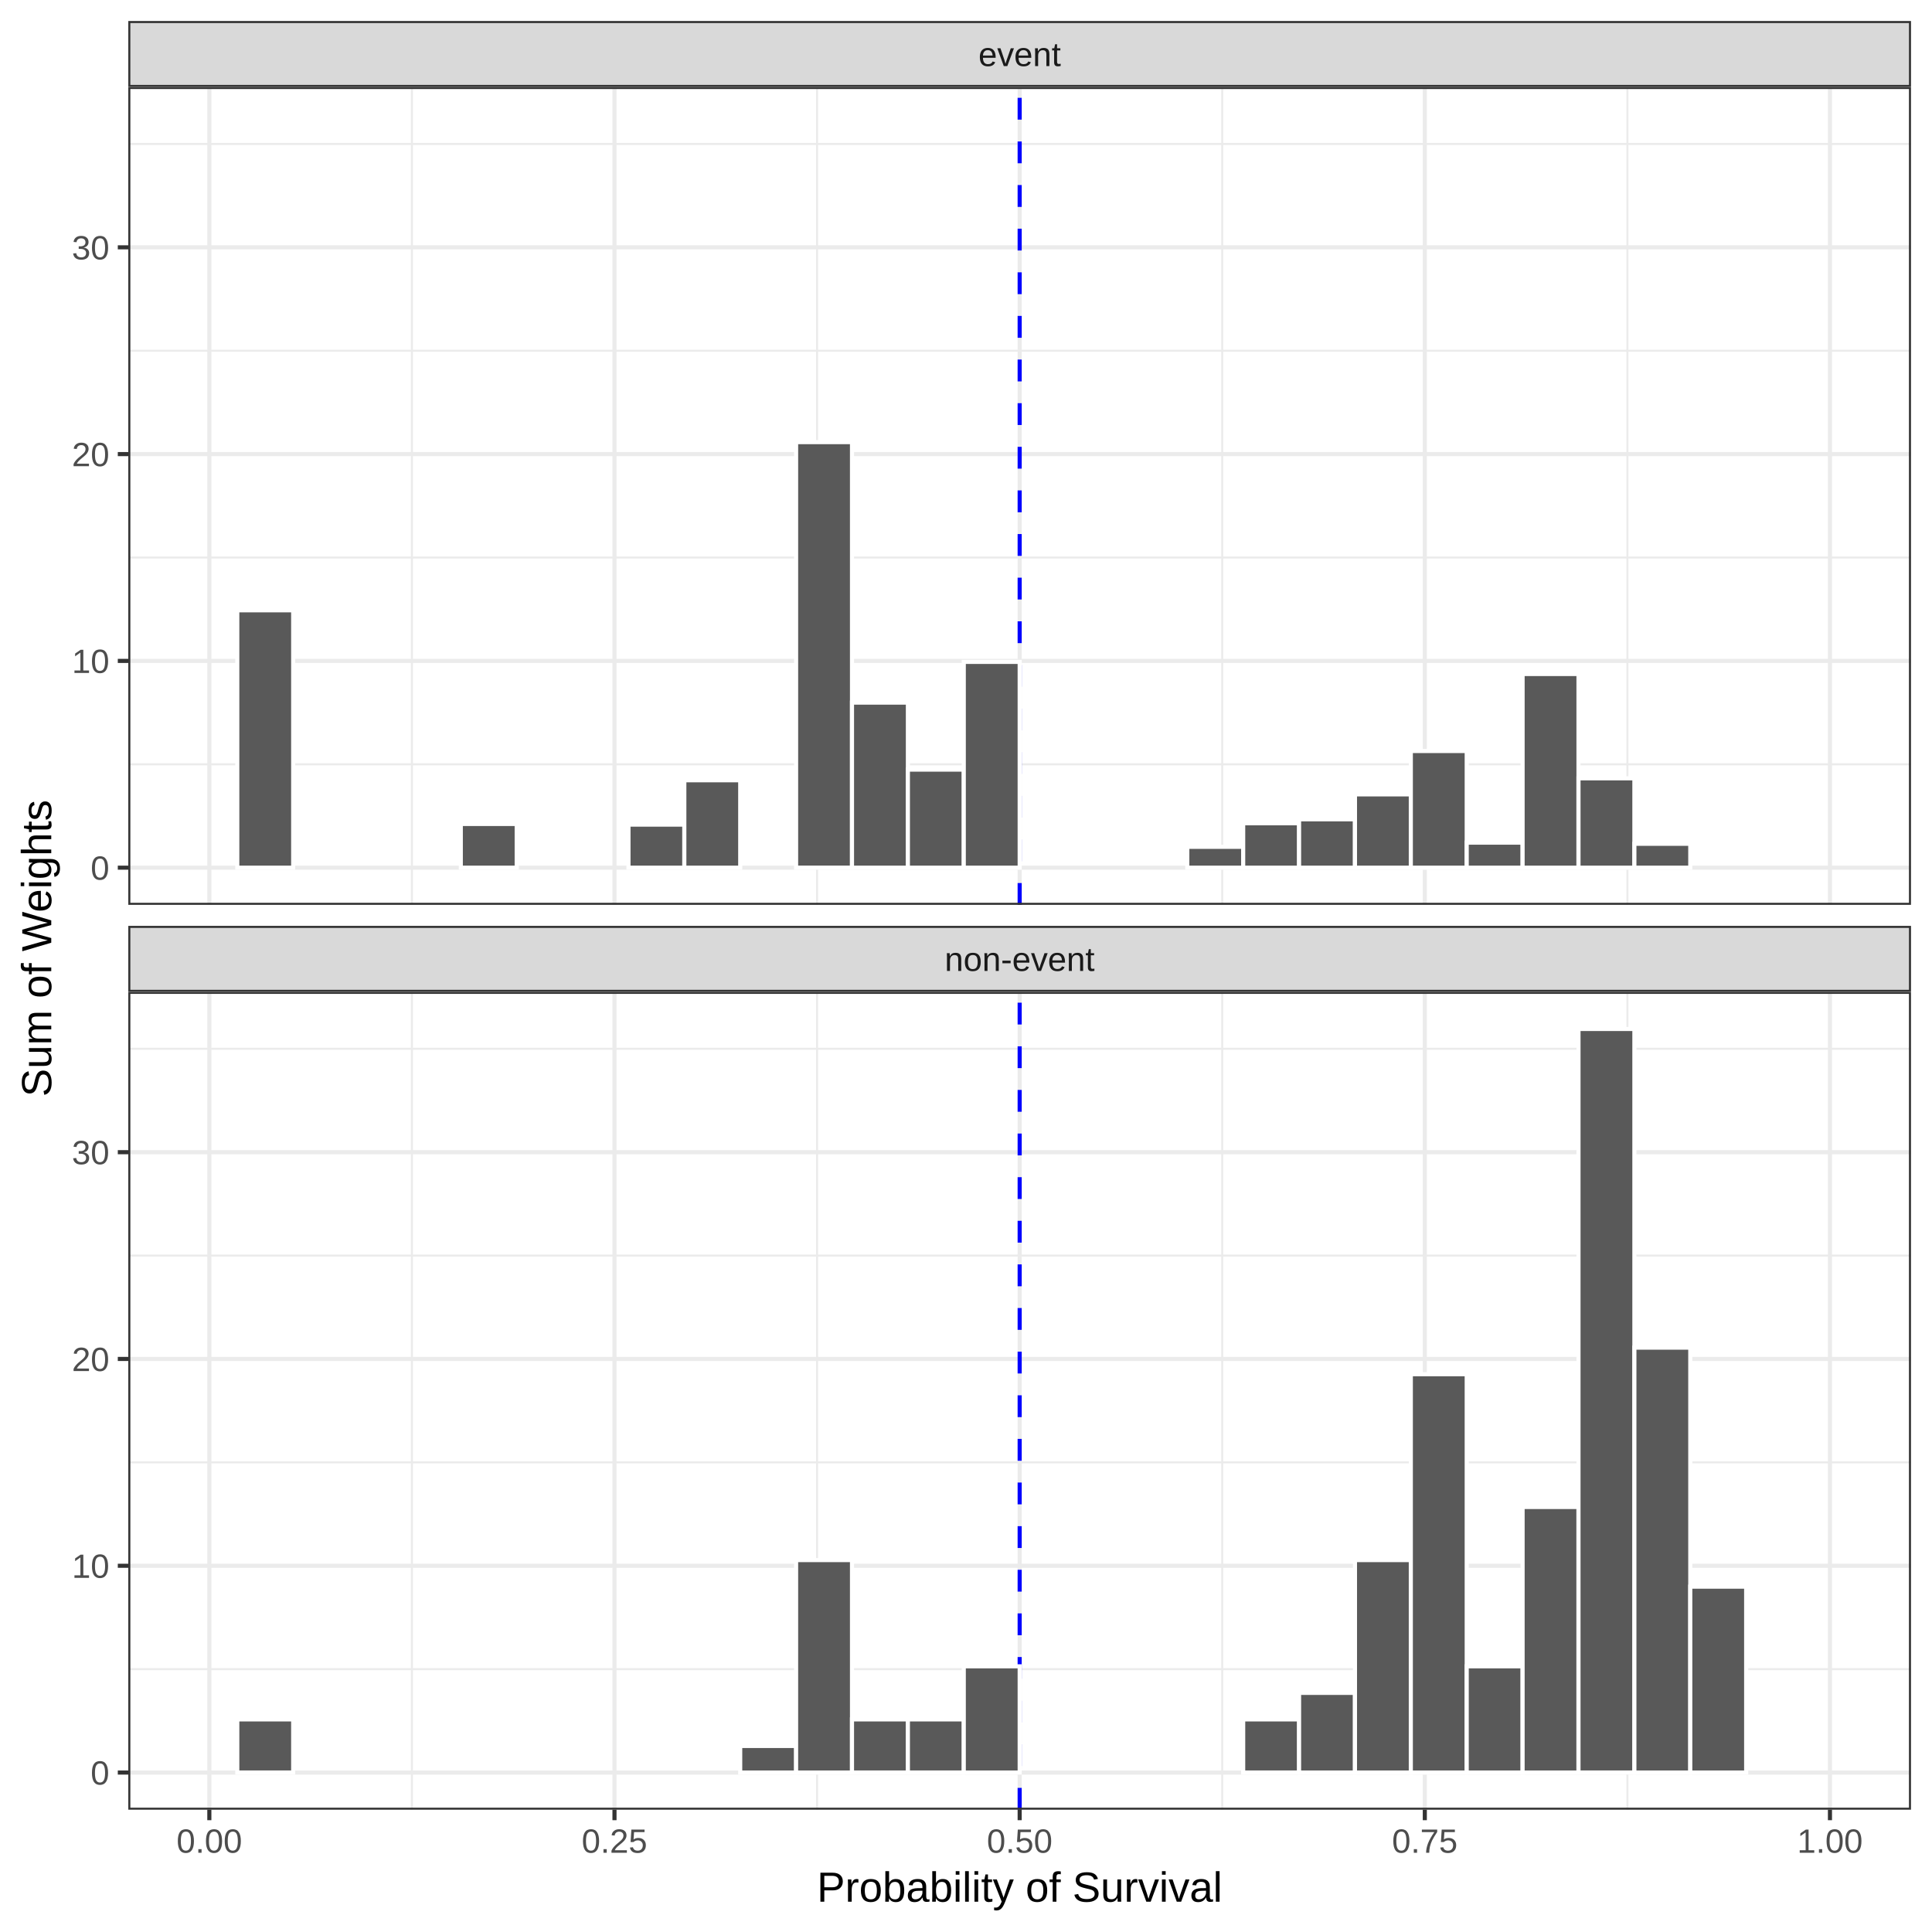
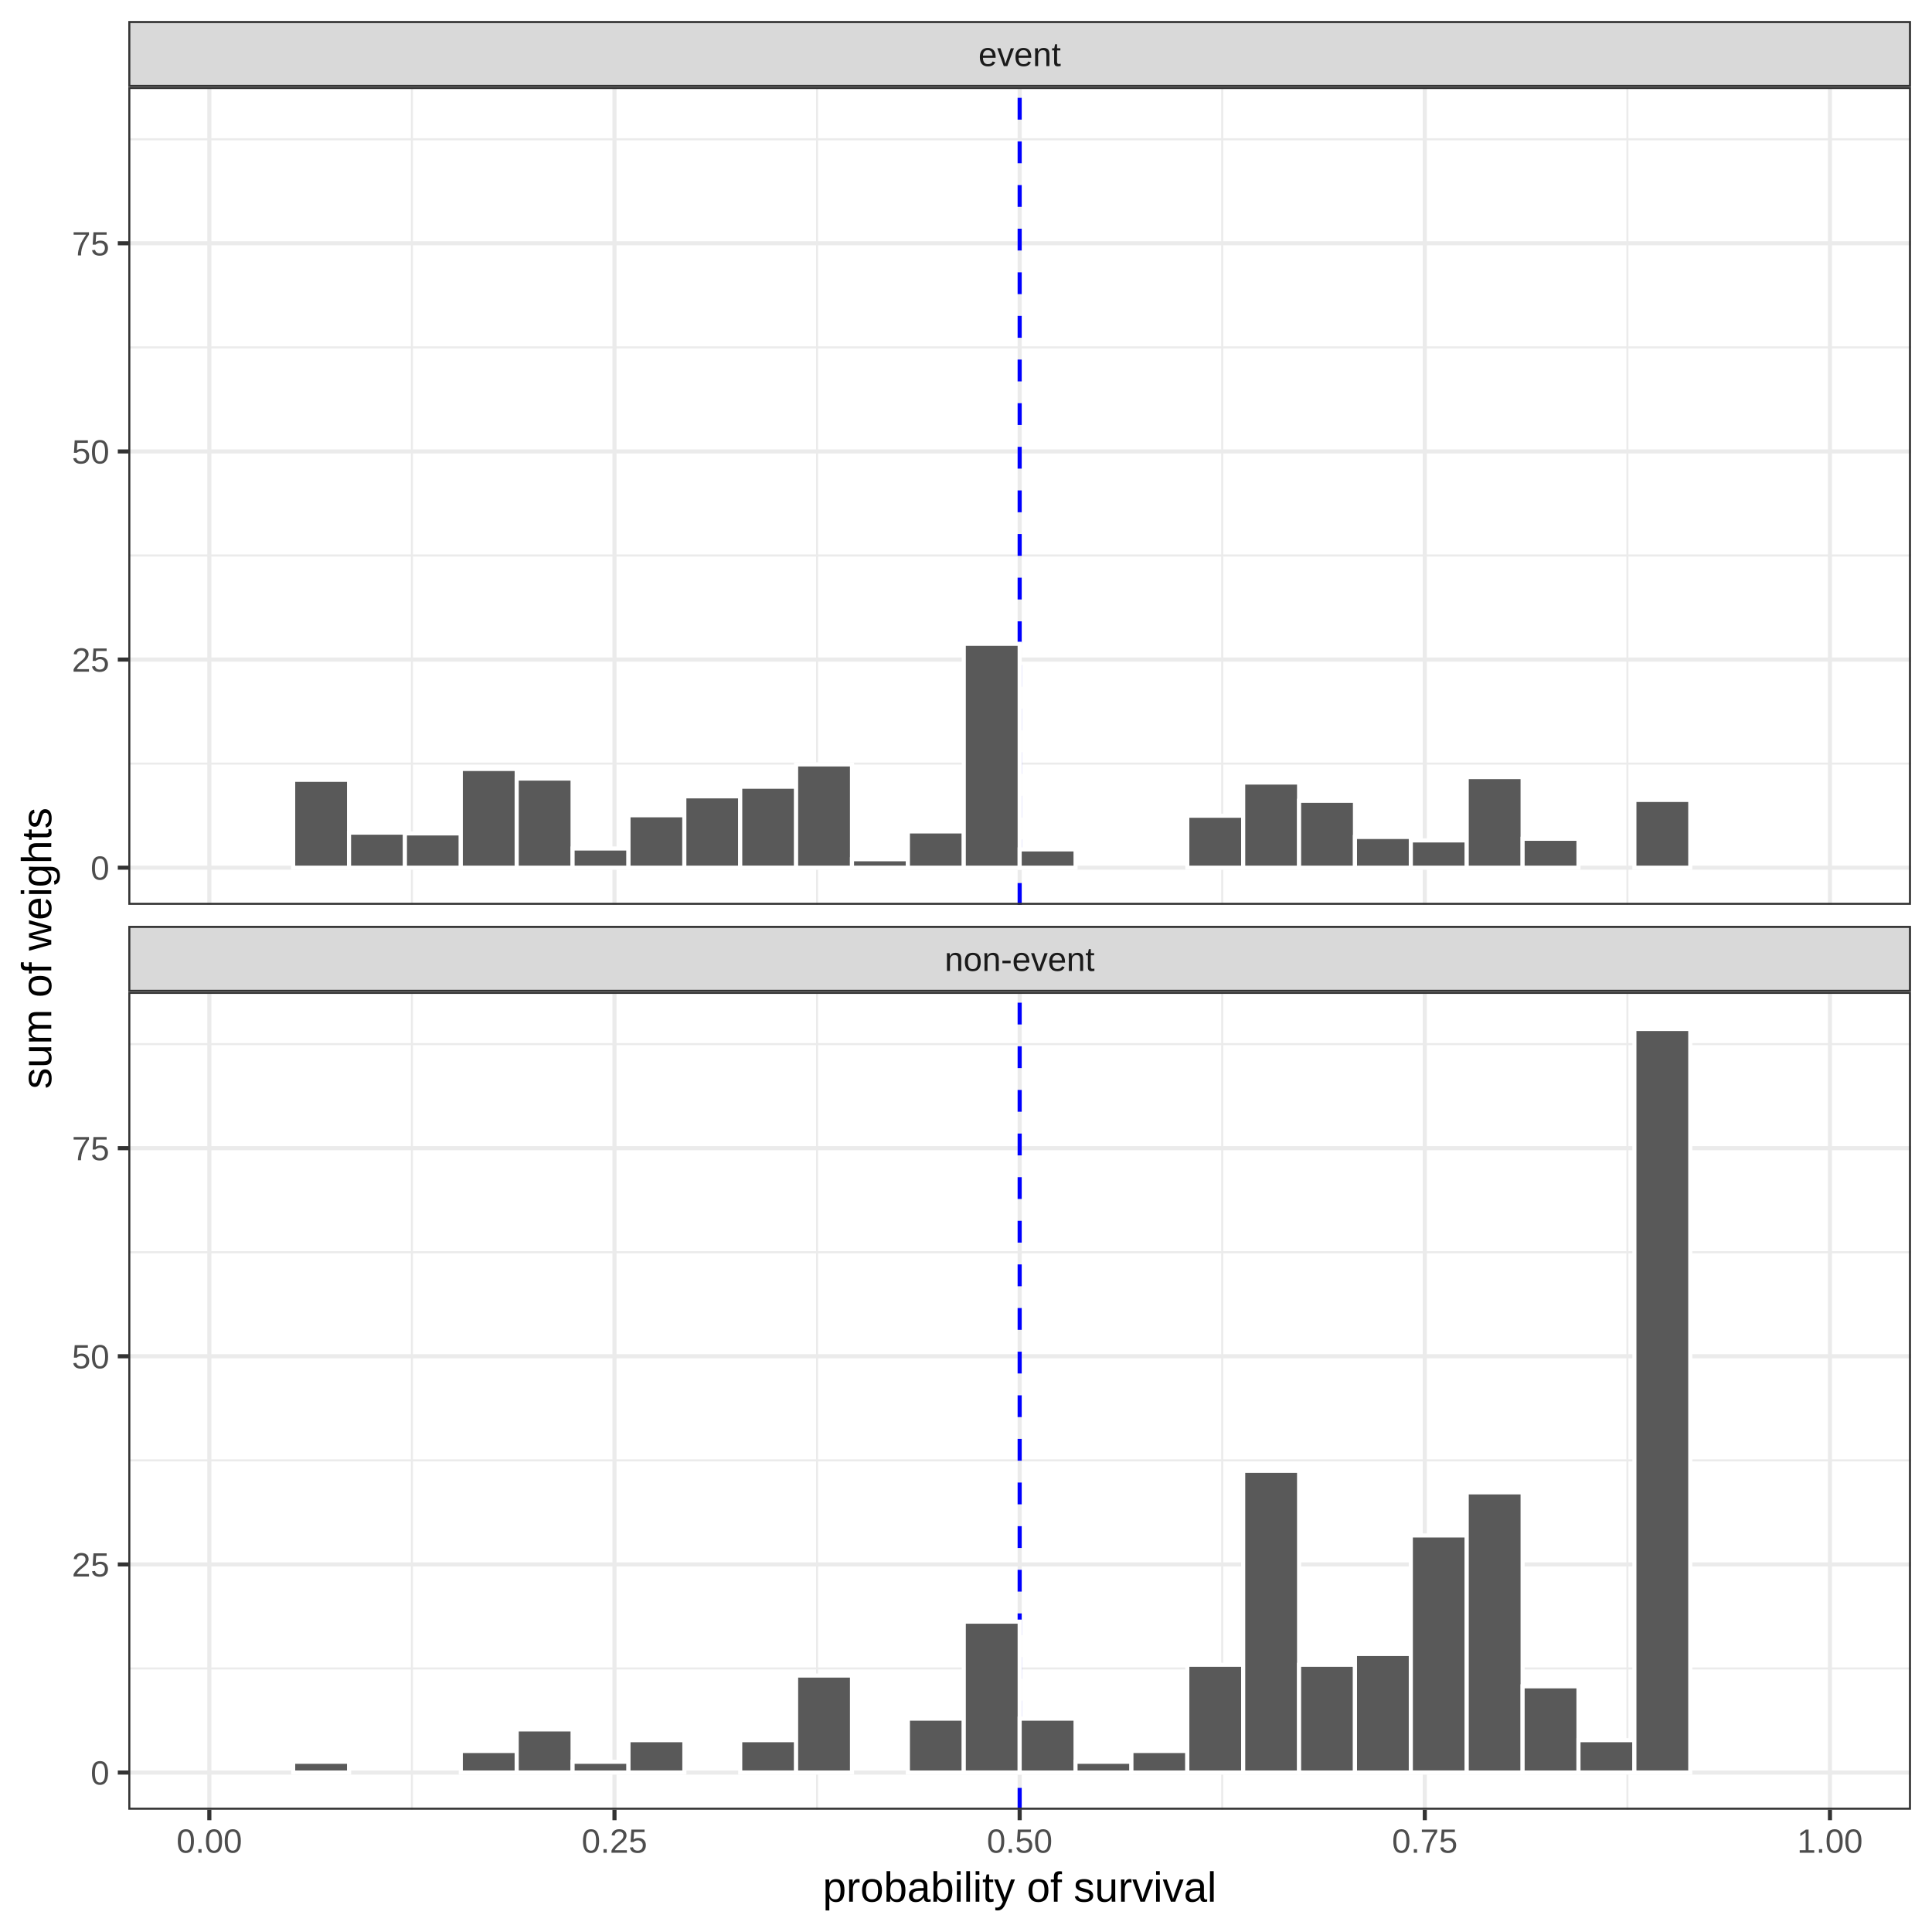
<svg xmlns="http://www.w3.org/2000/svg" class="svglite" width="504.00pt" height="504.00pt" viewBox="0 0 504.00 504.00">
  <defs>
    <style type="text/css">
    .svglite line, .svglite polyline, .svglite polygon, .svglite path, .svglite rect, .svglite circle {
      fill: none;
      stroke: #000000;
      stroke-linecap: round;
      stroke-linejoin: round;
      stroke-miterlimit: 10.00;
    }
    .svglite text {
      white-space: pre;
    }
  </style>
  </defs>
  <rect width="100%" height="100%" style="stroke: none; fill: none;" />
  <defs>
    <clipPath id="cpMC4wMHw1MDQuMDB8MC4wMHw1MDQuMDA=">
      <rect x="0.00" y="0.00" width="504.00" height="504.00" />
    </clipPath>
  </defs>
  <g clip-path="url(#cpMC4wMHw1MDQuMDB8MC4wMHw1MDQuMDA=)">
    <rect x="0.00" y="0.00" width="504.00" height="504.00" style="stroke-width: 1.07; stroke: #FFFFFF; fill: #FFFFFF;" />
  </g>
  <defs>
    <clipPath id="cpMzMuNDd8NDk4LjUyfDIyLjY5fDIzNi4wNQ==">
      <rect x="33.47" y="22.69" width="465.05" height="213.36" />
    </clipPath>
  </defs>
  <g clip-path="url(#cpMzMuNDd8NDk4LjUyfDIyLjY5fDIzNi4wNQ==)">
    <rect x="33.47" y="22.69" width="465.05" height="213.36" style="stroke-width: 1.07; stroke: none; fill: #FFFFFF;" />
-     <polyline points="33.47,199.38 498.52,199.38 " style="stroke-width: 0.53; stroke: #EBEBEB; stroke-linecap: butt;" />
-     <polyline points="33.47,145.44 498.52,145.44 " style="stroke-width: 0.53; stroke: #EBEBEB; stroke-linecap: butt;" />
-     <polyline points="33.47,91.49 498.52,91.49 " style="stroke-width: 0.53; stroke: #EBEBEB; stroke-linecap: butt;" />
-     <polyline points="33.47,37.55 498.52,37.55 " style="stroke-width: 0.53; stroke: #EBEBEB; stroke-linecap: butt;" />
+     <polyline points="33.47,199.20 498.52,199.20 " style="stroke-width: 0.53; stroke: #EBEBEB; stroke-linecap: butt;" />
+     <polyline points="33.47,144.91 498.52,144.91 " style="stroke-width: 0.53; stroke: #EBEBEB; stroke-linecap: butt;" />
+     <polyline points="33.47,90.62 498.52,90.62 " style="stroke-width: 0.53; stroke: #EBEBEB; stroke-linecap: butt;" />
+     <polyline points="33.47,36.33 498.52,36.33 " style="stroke-width: 0.53; stroke: #EBEBEB; stroke-linecap: butt;" />
    <polyline points="107.46,236.05 107.46,22.69 " style="stroke-width: 0.53; stroke: #EBEBEB; stroke-linecap: butt;" />
    <polyline points="213.15,236.05 213.15,22.69 " style="stroke-width: 0.53; stroke: #EBEBEB; stroke-linecap: butt;" />
    <polyline points="318.84,236.05 318.84,22.69 " style="stroke-width: 0.53; stroke: #EBEBEB; stroke-linecap: butt;" />
    <polyline points="424.54,236.05 424.54,22.69 " style="stroke-width: 0.53; stroke: #EBEBEB; stroke-linecap: butt;" />
    <polyline points="33.47,226.35 498.52,226.35 " style="stroke-width: 1.07; stroke: #EBEBEB; stroke-linecap: butt;" />
-     <polyline points="33.47,172.41 498.52,172.41 " style="stroke-width: 1.07; stroke: #EBEBEB; stroke-linecap: butt;" />
-     <polyline points="33.47,118.46 498.52,118.46 " style="stroke-width: 1.07; stroke: #EBEBEB; stroke-linecap: butt;" />
-     <polyline points="33.47,64.52 498.52,64.52 " style="stroke-width: 1.07; stroke: #EBEBEB; stroke-linecap: butt;" />
+     <polyline points="33.47,172.06 498.52,172.06 " style="stroke-width: 1.07; stroke: #EBEBEB; stroke-linecap: butt;" />
+     <polyline points="33.47,117.77 498.52,117.77 " style="stroke-width: 1.07; stroke: #EBEBEB; stroke-linecap: butt;" />
+     <polyline points="33.47,63.47 498.52,63.47 " style="stroke-width: 1.07; stroke: #EBEBEB; stroke-linecap: butt;" />
    <polyline points="54.61,236.05 54.61,22.69 " style="stroke-width: 1.07; stroke: #EBEBEB; stroke-linecap: butt;" />
    <polyline points="160.30,236.05 160.30,22.69 " style="stroke-width: 1.07; stroke: #EBEBEB; stroke-linecap: butt;" />
    <polyline points="266.00,236.05 266.00,22.69 " style="stroke-width: 1.07; stroke: #EBEBEB; stroke-linecap: butt;" />
    <polyline points="371.69,236.05 371.69,22.69 " style="stroke-width: 1.07; stroke: #EBEBEB; stroke-linecap: butt;" />
    <polyline points="477.38,236.05 477.38,22.69 " style="stroke-width: 1.07; stroke: #EBEBEB; stroke-linecap: butt;" />
    <line x1="266.00" y1="236.05" x2="266.00" y2="22.69" style="stroke-width: 1.07; stroke: #0000FF; stroke-dasharray: 5.69,5.69; stroke-linecap: butt;" />
-     <rect x="61.90" y="159.21" width="14.58" height="67.14" style="stroke-width: 1.07; stroke: #FFFFFF; stroke-linecap: butt; stroke-linejoin: miter; fill: #595959;" />
-     <rect x="76.48" y="226.35" width="14.58" height="0.00" style="stroke-width: 1.07; stroke: #FFFFFF; stroke-linecap: butt; stroke-linejoin: miter; fill: #595959;" />
-     <rect x="91.05" y="226.35" width="14.58" height="0.00" style="stroke-width: 1.07; stroke: #FFFFFF; stroke-linecap: butt; stroke-linejoin: miter; fill: #595959;" />
-     <rect x="105.63" y="226.35" width="14.58" height="0.00" style="stroke-width: 1.07; stroke: #FFFFFF; stroke-linecap: butt; stroke-linejoin: miter; fill: #595959;" />
-     <rect x="120.21" y="214.95" width="14.58" height="11.40" style="stroke-width: 1.07; stroke: #FFFFFF; stroke-linecap: butt; stroke-linejoin: miter; fill: #595959;" />
-     <rect x="134.79" y="226.35" width="14.58" height="0.00" style="stroke-width: 1.07; stroke: #FFFFFF; stroke-linecap: butt; stroke-linejoin: miter; fill: #595959;" />
-     <rect x="149.37" y="226.35" width="14.58" height="0.00" style="stroke-width: 1.07; stroke: #FFFFFF; stroke-linecap: butt; stroke-linejoin: miter; fill: #595959;" />
-     <rect x="163.95" y="215.12" width="14.58" height="11.23" style="stroke-width: 1.07; stroke: #FFFFFF; stroke-linecap: butt; stroke-linejoin: miter; fill: #595959;" />
-     <rect x="178.52" y="203.55" width="14.58" height="22.80" style="stroke-width: 1.07; stroke: #FFFFFF; stroke-linecap: butt; stroke-linejoin: miter; fill: #595959;" />
-     <rect x="193.10" y="226.35" width="14.58" height="0.00" style="stroke-width: 1.07; stroke: #FFFFFF; stroke-linecap: butt; stroke-linejoin: miter; fill: #595959;" />
-     <rect x="207.68" y="115.34" width="14.58" height="111.00" style="stroke-width: 1.07; stroke: #FFFFFF; stroke-linecap: butt; stroke-linejoin: miter; fill: #595959;" />
-     <rect x="222.26" y="183.29" width="14.58" height="43.06" style="stroke-width: 1.07; stroke: #FFFFFF; stroke-linecap: butt; stroke-linejoin: miter; fill: #595959;" />
-     <rect x="236.84" y="200.77" width="14.58" height="25.58" style="stroke-width: 1.07; stroke: #FFFFFF; stroke-linecap: butt; stroke-linejoin: miter; fill: #595959;" />
-     <rect x="251.42" y="172.67" width="14.58" height="53.68" style="stroke-width: 1.07; stroke: #FFFFFF; stroke-linecap: butt; stroke-linejoin: miter; fill: #595959;" />
-     <rect x="266.00" y="226.35" width="14.58" height="0.00" style="stroke-width: 1.07; stroke: #FFFFFF; stroke-linecap: butt; stroke-linejoin: miter; fill: #595959;" />
+     <rect x="61.90" y="226.35" width="14.58" height="0.00" style="stroke-width: 1.07; stroke: #FFFFFF; stroke-linecap: butt; stroke-linejoin: miter; fill: #595959;" />
+     <rect x="76.48" y="203.43" width="14.58" height="22.92" style="stroke-width: 1.07; stroke: #FFFFFF; stroke-linecap: butt; stroke-linejoin: miter; fill: #595959;" />
+     <rect x="91.05" y="217.21" width="14.58" height="9.14" style="stroke-width: 1.07; stroke: #FFFFFF; stroke-linecap: butt; stroke-linejoin: miter; fill: #595959;" />
+     <rect x="105.63" y="217.41" width="14.58" height="8.94" style="stroke-width: 1.07; stroke: #FFFFFF; stroke-linecap: butt; stroke-linejoin: miter; fill: #595959;" />
+     <rect x="120.21" y="200.60" width="14.58" height="25.75" style="stroke-width: 1.07; stroke: #FFFFFF; stroke-linecap: butt; stroke-linejoin: miter; fill: #595959;" />
+     <rect x="134.79" y="203.10" width="14.58" height="23.25" style="stroke-width: 1.07; stroke: #FFFFFF; stroke-linecap: butt; stroke-linejoin: miter; fill: #595959;" />
+     <rect x="149.37" y="221.35" width="14.58" height="5.00" style="stroke-width: 1.07; stroke: #FFFFFF; stroke-linecap: butt; stroke-linejoin: miter; fill: #595959;" />
+     <rect x="163.95" y="212.68" width="14.58" height="13.67" style="stroke-width: 1.07; stroke: #FFFFFF; stroke-linecap: butt; stroke-linejoin: miter; fill: #595959;" />
+     <rect x="178.52" y="207.74" width="14.58" height="18.61" style="stroke-width: 1.07; stroke: #FFFFFF; stroke-linecap: butt; stroke-linejoin: miter; fill: #595959;" />
+     <rect x="193.10" y="205.23" width="14.58" height="21.11" style="stroke-width: 1.07; stroke: #FFFFFF; stroke-linecap: butt; stroke-linejoin: miter; fill: #595959;" />
+     <rect x="207.68" y="199.41" width="14.58" height="26.94" style="stroke-width: 1.07; stroke: #FFFFFF; stroke-linecap: butt; stroke-linejoin: miter; fill: #595959;" />
+     <rect x="222.26" y="224.15" width="14.58" height="2.20" style="stroke-width: 1.07; stroke: #FFFFFF; stroke-linecap: butt; stroke-linejoin: miter; fill: #595959;" />
+     <rect x="236.84" y="216.90" width="14.58" height="9.45" style="stroke-width: 1.07; stroke: #FFFFFF; stroke-linecap: butt; stroke-linejoin: miter; fill: #595959;" />
+     <rect x="251.42" y="167.95" width="14.58" height="58.40" style="stroke-width: 1.07; stroke: #FFFFFF; stroke-linecap: butt; stroke-linejoin: miter; fill: #595959;" />
+     <rect x="266.00" y="221.58" width="14.58" height="4.77" style="stroke-width: 1.07; stroke: #FFFFFF; stroke-linecap: butt; stroke-linejoin: miter; fill: #595959;" />
    <rect x="280.57" y="226.35" width="14.58" height="0.00" style="stroke-width: 1.07; stroke: #FFFFFF; stroke-linecap: butt; stroke-linejoin: miter; fill: #595959;" />
    <rect x="295.15" y="226.35" width="14.58" height="0.00" style="stroke-width: 1.07; stroke: #FFFFFF; stroke-linecap: butt; stroke-linejoin: miter; fill: #595959;" />
-     <rect x="309.73" y="220.91" width="14.58" height="5.44" style="stroke-width: 1.07; stroke: #FFFFFF; stroke-linecap: butt; stroke-linejoin: miter; fill: #595959;" />
-     <rect x="324.31" y="214.76" width="14.58" height="11.59" style="stroke-width: 1.07; stroke: #FFFFFF; stroke-linecap: butt; stroke-linejoin: miter; fill: #595959;" />
-     <rect x="338.89" y="213.73" width="14.58" height="12.62" style="stroke-width: 1.07; stroke: #FFFFFF; stroke-linecap: butt; stroke-linejoin: miter; fill: #595959;" />
-     <rect x="353.47" y="207.23" width="14.58" height="19.12" style="stroke-width: 1.07; stroke: #FFFFFF; stroke-linecap: butt; stroke-linejoin: miter; fill: #595959;" />
-     <rect x="368.04" y="195.92" width="14.58" height="30.43" style="stroke-width: 1.07; stroke: #FFFFFF; stroke-linecap: butt; stroke-linejoin: miter; fill: #595959;" />
-     <rect x="382.62" y="219.82" width="14.58" height="6.53" style="stroke-width: 1.07; stroke: #FFFFFF; stroke-linecap: butt; stroke-linejoin: miter; fill: #595959;" />
-     <rect x="397.20" y="175.83" width="14.58" height="50.52" style="stroke-width: 1.07; stroke: #FFFFFF; stroke-linecap: butt; stroke-linejoin: miter; fill: #595959;" />
-     <rect x="411.78" y="203.04" width="14.58" height="23.31" style="stroke-width: 1.07; stroke: #FFFFFF; stroke-linecap: butt; stroke-linejoin: miter; fill: #595959;" />
-     <rect x="426.36" y="220.12" width="14.58" height="6.23" style="stroke-width: 1.07; stroke: #FFFFFF; stroke-linecap: butt; stroke-linejoin: miter; fill: #595959;" />
+     <rect x="309.73" y="212.80" width="14.58" height="13.55" style="stroke-width: 1.07; stroke: #FFFFFF; stroke-linecap: butt; stroke-linejoin: miter; fill: #595959;" />
+     <rect x="324.31" y="204.14" width="14.58" height="22.21" style="stroke-width: 1.07; stroke: #FFFFFF; stroke-linecap: butt; stroke-linejoin: miter; fill: #595959;" />
+     <rect x="338.89" y="208.90" width="14.58" height="17.45" style="stroke-width: 1.07; stroke: #FFFFFF; stroke-linecap: butt; stroke-linejoin: miter; fill: #595959;" />
+     <rect x="353.47" y="218.34" width="14.58" height="8.01" style="stroke-width: 1.07; stroke: #FFFFFF; stroke-linecap: butt; stroke-linejoin: miter; fill: #595959;" />
+     <rect x="368.04" y="219.24" width="14.58" height="7.11" style="stroke-width: 1.07; stroke: #FFFFFF; stroke-linecap: butt; stroke-linejoin: miter; fill: #595959;" />
+     <rect x="382.62" y="202.72" width="14.58" height="23.63" style="stroke-width: 1.07; stroke: #FFFFFF; stroke-linecap: butt; stroke-linejoin: miter; fill: #595959;" />
+     <rect x="397.20" y="218.81" width="14.58" height="7.54" style="stroke-width: 1.07; stroke: #FFFFFF; stroke-linecap: butt; stroke-linejoin: miter; fill: #595959;" />
+     <rect x="411.78" y="226.35" width="14.58" height="0.00" style="stroke-width: 1.07; stroke: #FFFFFF; stroke-linecap: butt; stroke-linejoin: miter; fill: #595959;" />
+     <rect x="426.36" y="208.68" width="14.58" height="17.67" style="stroke-width: 1.07; stroke: #FFFFFF; stroke-linecap: butt; stroke-linejoin: miter; fill: #595959;" />
    <rect x="440.94" y="226.35" width="14.58" height="0.00" style="stroke-width: 1.07; stroke: #FFFFFF; stroke-linecap: butt; stroke-linejoin: miter; fill: #595959;" />
    <rect x="455.51" y="226.35" width="14.58" height="0.00" style="stroke-width: 1.07; stroke: #FFFFFF; stroke-linecap: butt; stroke-linejoin: miter; fill: #595959;" />
    <rect x="33.47" y="22.69" width="465.05" height="213.36" style="stroke-width: 1.07; stroke: #333333;" />
  </g>
  <g clip-path="url(#cpMC4wMHw1MDQuMDB8MC4wMHw1MDQuMDA=)">
</g>
  <defs>
    <clipPath id="cpMzMuNDd8NDk4LjUyfDI1OC43NHw0NzIuMTA=">
      <rect x="33.47" y="258.74" width="465.05" height="213.36" />
    </clipPath>
  </defs>
  <g clip-path="url(#cpMzMuNDd8NDk4LjUyfDI1OC43NHw0NzIuMTA=)">
    <rect x="33.47" y="258.74" width="465.05" height="213.36" style="stroke-width: 1.07; stroke: none; fill: #FFFFFF;" />
-     <polyline points="33.47,435.43 498.52,435.43 " style="stroke-width: 0.53; stroke: #EBEBEB; stroke-linecap: butt;" />
-     <polyline points="33.47,381.48 498.52,381.48 " style="stroke-width: 0.53; stroke: #EBEBEB; stroke-linecap: butt;" />
-     <polyline points="33.47,327.54 498.52,327.54 " style="stroke-width: 0.53; stroke: #EBEBEB; stroke-linecap: butt;" />
-     <polyline points="33.47,273.60 498.52,273.60 " style="stroke-width: 0.53; stroke: #EBEBEB; stroke-linecap: butt;" />
+     <polyline points="33.47,435.25 498.52,435.25 " style="stroke-width: 0.53; stroke: #EBEBEB; stroke-linecap: butt;" />
+     <polyline points="33.47,380.96 498.52,380.96 " style="stroke-width: 0.53; stroke: #EBEBEB; stroke-linecap: butt;" />
+     <polyline points="33.47,326.67 498.52,326.67 " style="stroke-width: 0.53; stroke: #EBEBEB; stroke-linecap: butt;" />
+     <polyline points="33.47,272.38 498.52,272.38 " style="stroke-width: 0.53; stroke: #EBEBEB; stroke-linecap: butt;" />
    <polyline points="107.46,472.10 107.46,258.74 " style="stroke-width: 0.53; stroke: #EBEBEB; stroke-linecap: butt;" />
    <polyline points="213.15,472.10 213.15,258.74 " style="stroke-width: 0.53; stroke: #EBEBEB; stroke-linecap: butt;" />
    <polyline points="318.84,472.10 318.84,258.74 " style="stroke-width: 0.53; stroke: #EBEBEB; stroke-linecap: butt;" />
    <polyline points="424.54,472.10 424.54,258.74 " style="stroke-width: 0.53; stroke: #EBEBEB; stroke-linecap: butt;" />
    <polyline points="33.47,462.40 498.52,462.40 " style="stroke-width: 1.07; stroke: #EBEBEB; stroke-linecap: butt;" />
-     <polyline points="33.47,408.46 498.52,408.46 " style="stroke-width: 1.07; stroke: #EBEBEB; stroke-linecap: butt;" />
-     <polyline points="33.47,354.51 498.52,354.51 " style="stroke-width: 1.07; stroke: #EBEBEB; stroke-linecap: butt;" />
-     <polyline points="33.47,300.57 498.52,300.57 " style="stroke-width: 1.07; stroke: #EBEBEB; stroke-linecap: butt;" />
+     <polyline points="33.47,408.11 498.52,408.11 " style="stroke-width: 1.07; stroke: #EBEBEB; stroke-linecap: butt;" />
+     <polyline points="33.47,353.81 498.52,353.81 " style="stroke-width: 1.07; stroke: #EBEBEB; stroke-linecap: butt;" />
+     <polyline points="33.47,299.52 498.52,299.52 " style="stroke-width: 1.07; stroke: #EBEBEB; stroke-linecap: butt;" />
    <polyline points="54.61,472.10 54.61,258.74 " style="stroke-width: 1.07; stroke: #EBEBEB; stroke-linecap: butt;" />
    <polyline points="160.30,472.10 160.30,258.74 " style="stroke-width: 1.07; stroke: #EBEBEB; stroke-linecap: butt;" />
    <polyline points="266.00,472.10 266.00,258.74 " style="stroke-width: 1.07; stroke: #EBEBEB; stroke-linecap: butt;" />
    <polyline points="371.69,472.10 371.69,258.74 " style="stroke-width: 1.07; stroke: #EBEBEB; stroke-linecap: butt;" />
    <polyline points="477.38,472.10 477.38,258.74 " style="stroke-width: 1.07; stroke: #EBEBEB; stroke-linecap: butt;" />
    <line x1="266.00" y1="472.10" x2="266.00" y2="258.74" style="stroke-width: 1.07; stroke: #0000FF; stroke-dasharray: 5.69,5.69; stroke-linecap: butt;" />
-     <rect x="61.90" y="448.54" width="14.58" height="13.85" style="stroke-width: 1.07; stroke: #FFFFFF; stroke-linecap: butt; stroke-linejoin: miter; fill: #595959;" />
-     <rect x="76.48" y="462.40" width="14.58" height="0.00" style="stroke-width: 1.07; stroke: #FFFFFF; stroke-linecap: butt; stroke-linejoin: miter; fill: #595959;" />
+     <rect x="61.90" y="462.40" width="14.58" height="0.00" style="stroke-width: 1.07; stroke: #FFFFFF; stroke-linecap: butt; stroke-linejoin: miter; fill: #595959;" />
+     <rect x="76.48" y="459.59" width="14.58" height="2.81" style="stroke-width: 1.07; stroke: #FFFFFF; stroke-linecap: butt; stroke-linejoin: miter; fill: #595959;" />
    <rect x="91.05" y="462.40" width="14.58" height="0.00" style="stroke-width: 1.07; stroke: #FFFFFF; stroke-linecap: butt; stroke-linejoin: miter; fill: #595959;" />
    <rect x="105.63" y="462.40" width="14.58" height="0.00" style="stroke-width: 1.07; stroke: #FFFFFF; stroke-linecap: butt; stroke-linejoin: miter; fill: #595959;" />
-     <rect x="120.21" y="462.40" width="14.58" height="0.00" style="stroke-width: 1.07; stroke: #FFFFFF; stroke-linecap: butt; stroke-linejoin: miter; fill: #595959;" />
-     <rect x="134.79" y="462.40" width="14.58" height="0.00" style="stroke-width: 1.07; stroke: #FFFFFF; stroke-linecap: butt; stroke-linejoin: miter; fill: #595959;" />
-     <rect x="149.37" y="462.40" width="14.58" height="0.00" style="stroke-width: 1.07; stroke: #FFFFFF; stroke-linecap: butt; stroke-linejoin: miter; fill: #595959;" />
-     <rect x="163.95" y="462.40" width="14.58" height="0.00" style="stroke-width: 1.07; stroke: #FFFFFF; stroke-linecap: butt; stroke-linejoin: miter; fill: #595959;" />
+     <rect x="120.21" y="456.78" width="14.58" height="5.62" style="stroke-width: 1.07; stroke: #FFFFFF; stroke-linecap: butt; stroke-linejoin: miter; fill: #595959;" />
+     <rect x="134.79" y="451.15" width="14.58" height="11.24" style="stroke-width: 1.07; stroke: #FFFFFF; stroke-linecap: butt; stroke-linejoin: miter; fill: #595959;" />
+     <rect x="149.37" y="459.59" width="14.58" height="2.81" style="stroke-width: 1.07; stroke: #FFFFFF; stroke-linecap: butt; stroke-linejoin: miter; fill: #595959;" />
+     <rect x="163.95" y="453.96" width="14.58" height="8.43" style="stroke-width: 1.07; stroke: #FFFFFF; stroke-linecap: butt; stroke-linejoin: miter; fill: #595959;" />
    <rect x="178.52" y="462.40" width="14.58" height="0.00" style="stroke-width: 1.07; stroke: #FFFFFF; stroke-linecap: butt; stroke-linejoin: miter; fill: #595959;" />
-     <rect x="193.10" y="455.47" width="14.58" height="6.93" style="stroke-width: 1.07; stroke: #FFFFFF; stroke-linecap: butt; stroke-linejoin: miter; fill: #595959;" />
-     <rect x="207.68" y="406.98" width="14.58" height="55.42" style="stroke-width: 1.07; stroke: #FFFFFF; stroke-linecap: butt; stroke-linejoin: miter; fill: #595959;" />
-     <rect x="222.26" y="448.54" width="14.58" height="13.85" style="stroke-width: 1.07; stroke: #FFFFFF; stroke-linecap: butt; stroke-linejoin: miter; fill: #595959;" />
-     <rect x="236.84" y="448.54" width="14.58" height="13.85" style="stroke-width: 1.07; stroke: #FFFFFF; stroke-linecap: butt; stroke-linejoin: miter; fill: #595959;" />
-     <rect x="251.42" y="434.69" width="14.58" height="27.71" style="stroke-width: 1.07; stroke: #FFFFFF; stroke-linecap: butt; stroke-linejoin: miter; fill: #595959;" />
-     <rect x="266.00" y="462.40" width="14.58" height="0.00" style="stroke-width: 1.07; stroke: #FFFFFF; stroke-linecap: butt; stroke-linejoin: miter; fill: #595959;" />
-     <rect x="280.57" y="462.40" width="14.58" height="0.00" style="stroke-width: 1.07; stroke: #FFFFFF; stroke-linecap: butt; stroke-linejoin: miter; fill: #595959;" />
-     <rect x="295.15" y="462.40" width="14.58" height="0.00" style="stroke-width: 1.07; stroke: #FFFFFF; stroke-linecap: butt; stroke-linejoin: miter; fill: #595959;" />
-     <rect x="309.73" y="462.40" width="14.58" height="0.00" style="stroke-width: 1.07; stroke: #FFFFFF; stroke-linecap: butt; stroke-linejoin: miter; fill: #595959;" />
-     <rect x="324.31" y="448.54" width="14.58" height="13.85" style="stroke-width: 1.07; stroke: #FFFFFF; stroke-linecap: butt; stroke-linejoin: miter; fill: #595959;" />
-     <rect x="338.89" y="441.62" width="14.58" height="20.78" style="stroke-width: 1.07; stroke: #FFFFFF; stroke-linecap: butt; stroke-linejoin: miter; fill: #595959;" />
-     <rect x="353.47" y="406.98" width="14.58" height="55.42" style="stroke-width: 1.07; stroke: #FFFFFF; stroke-linecap: butt; stroke-linejoin: miter; fill: #595959;" />
-     <rect x="368.04" y="358.49" width="14.58" height="103.91" style="stroke-width: 1.07; stroke: #FFFFFF; stroke-linecap: butt; stroke-linejoin: miter; fill: #595959;" />
-     <rect x="382.62" y="434.69" width="14.58" height="27.71" style="stroke-width: 1.07; stroke: #FFFFFF; stroke-linecap: butt; stroke-linejoin: miter; fill: #595959;" />
-     <rect x="397.20" y="393.13" width="14.58" height="69.27" style="stroke-width: 1.07; stroke: #FFFFFF; stroke-linecap: butt; stroke-linejoin: miter; fill: #595959;" />
-     <rect x="411.78" y="268.43" width="14.58" height="193.96" style="stroke-width: 1.07; stroke: #FFFFFF; stroke-linecap: butt; stroke-linejoin: miter; fill: #595959;" />
-     <rect x="426.36" y="351.56" width="14.58" height="110.84" style="stroke-width: 1.07; stroke: #FFFFFF; stroke-linecap: butt; stroke-linejoin: miter; fill: #595959;" />
-     <rect x="440.94" y="413.91" width="14.58" height="48.49" style="stroke-width: 1.07; stroke: #FFFFFF; stroke-linecap: butt; stroke-linejoin: miter; fill: #595959;" />
+     <rect x="193.10" y="453.96" width="14.58" height="8.43" style="stroke-width: 1.07; stroke: #FFFFFF; stroke-linecap: butt; stroke-linejoin: miter; fill: #595959;" />
+     <rect x="207.68" y="437.10" width="14.58" height="25.30" style="stroke-width: 1.07; stroke: #FFFFFF; stroke-linecap: butt; stroke-linejoin: miter; fill: #595959;" />
+     <rect x="222.26" y="462.40" width="14.58" height="0.00" style="stroke-width: 1.07; stroke: #FFFFFF; stroke-linecap: butt; stroke-linejoin: miter; fill: #595959;" />
+     <rect x="236.84" y="448.34" width="14.58" height="14.06" style="stroke-width: 1.07; stroke: #FFFFFF; stroke-linecap: butt; stroke-linejoin: miter; fill: #595959;" />
+     <rect x="251.42" y="423.04" width="14.58" height="39.35" style="stroke-width: 1.07; stroke: #FFFFFF; stroke-linecap: butt; stroke-linejoin: miter; fill: #595959;" />
+     <rect x="266.00" y="448.34" width="14.58" height="14.06" style="stroke-width: 1.07; stroke: #FFFFFF; stroke-linecap: butt; stroke-linejoin: miter; fill: #595959;" />
+     <rect x="280.57" y="459.59" width="14.58" height="2.81" style="stroke-width: 1.07; stroke: #FFFFFF; stroke-linecap: butt; stroke-linejoin: miter; fill: #595959;" />
+     <rect x="295.15" y="456.78" width="14.58" height="5.62" style="stroke-width: 1.07; stroke: #FFFFFF; stroke-linecap: butt; stroke-linejoin: miter; fill: #595959;" />
+     <rect x="309.73" y="434.29" width="14.58" height="28.11" style="stroke-width: 1.07; stroke: #FFFFFF; stroke-linecap: butt; stroke-linejoin: miter; fill: #595959;" />
+     <rect x="324.31" y="383.69" width="14.58" height="78.71" style="stroke-width: 1.07; stroke: #FFFFFF; stroke-linecap: butt; stroke-linejoin: miter; fill: #595959;" />
+     <rect x="338.89" y="434.29" width="14.58" height="28.11" style="stroke-width: 1.07; stroke: #FFFFFF; stroke-linecap: butt; stroke-linejoin: miter; fill: #595959;" />
+     <rect x="353.47" y="431.48" width="14.58" height="30.92" style="stroke-width: 1.07; stroke: #FFFFFF; stroke-linecap: butt; stroke-linejoin: miter; fill: #595959;" />
+     <rect x="368.04" y="400.55" width="14.58" height="61.84" style="stroke-width: 1.07; stroke: #FFFFFF; stroke-linecap: butt; stroke-linejoin: miter; fill: #595959;" />
+     <rect x="382.62" y="389.31" width="14.58" height="73.09" style="stroke-width: 1.07; stroke: #FFFFFF; stroke-linecap: butt; stroke-linejoin: miter; fill: #595959;" />
+     <rect x="397.20" y="439.91" width="14.58" height="22.49" style="stroke-width: 1.07; stroke: #FFFFFF; stroke-linecap: butt; stroke-linejoin: miter; fill: #595959;" />
+     <rect x="411.78" y="453.96" width="14.58" height="8.43" style="stroke-width: 1.07; stroke: #FFFFFF; stroke-linecap: butt; stroke-linejoin: miter; fill: #595959;" />
+     <rect x="426.36" y="268.43" width="14.58" height="193.96" style="stroke-width: 1.07; stroke: #FFFFFF; stroke-linecap: butt; stroke-linejoin: miter; fill: #595959;" />
+     <rect x="440.94" y="462.40" width="14.58" height="0.00" style="stroke-width: 1.07; stroke: #FFFFFF; stroke-linecap: butt; stroke-linejoin: miter; fill: #595959;" />
    <rect x="455.51" y="462.40" width="14.58" height="0.00" style="stroke-width: 1.07; stroke: #FFFFFF; stroke-linecap: butt; stroke-linejoin: miter; fill: #595959;" />
    <rect x="33.47" y="258.74" width="465.05" height="213.36" style="stroke-width: 1.07; stroke: #333333;" />
  </g>
  <g clip-path="url(#cpMC4wMHw1MDQuMDB8MC4wMHw1MDQuMDA=)">
</g>
  <defs>
    <clipPath id="cpMzMuNDd8NDk4LjUyfDI0MS41M3wyNTguNzQ=">
      <rect x="33.47" y="241.53" width="465.05" height="17.21" />
    </clipPath>
  </defs>
  <g clip-path="url(#cpMzMuNDd8NDk4LjUyfDI0MS41M3wyNTguNzQ=)">
    <rect x="33.47" y="241.53" width="465.05" height="17.21" style="stroke-width: 1.07; stroke: #333333; fill: #D9D9D9;" />
    <text x="266.00" y="253.29" text-anchor="middle" style="font-size: 8.80px;fill: #1A1A1A; font-family: &quot;Arial&quot;;" textLength="39.15px" lengthAdjust="spacingAndGlyphs">non-event</text>
  </g>
  <g clip-path="url(#cpMC4wMHw1MDQuMDB8MC4wMHw1MDQuMDA=)">
</g>
  <defs>
    <clipPath id="cpMzMuNDd8NDk4LjUyfDUuNDh8MjIuNjk=">
      <rect x="33.47" y="5.48" width="465.05" height="17.21" />
    </clipPath>
  </defs>
  <g clip-path="url(#cpMzMuNDd8NDk4LjUyfDUuNDh8MjIuNjk=)">
    <rect x="33.47" y="5.48" width="465.05" height="17.21" style="stroke-width: 1.07; stroke: #333333; fill: #D9D9D9;" />
    <text x="266.00" y="17.24" text-anchor="middle" style="font-size: 8.80px;fill: #1A1A1A; font-family: &quot;Arial&quot;;" textLength="21.53px" lengthAdjust="spacingAndGlyphs">event</text>
  </g>
  <g clip-path="url(#cpMC4wMHw1MDQuMDB8MC4wMHw1MDQuMDA=)">
    <polyline points="54.61,474.84 54.61,472.10 " style="stroke-width: 1.07; stroke: #333333; stroke-linecap: butt;" />
    <polyline points="160.30,474.84 160.30,472.10 " style="stroke-width: 1.07; stroke: #333333; stroke-linecap: butt;" />
    <polyline points="266.00,474.84 266.00,472.10 " style="stroke-width: 1.07; stroke: #333333; stroke-linecap: butt;" />
    <polyline points="371.69,474.84 371.69,472.10 " style="stroke-width: 1.07; stroke: #333333; stroke-linecap: butt;" />
    <polyline points="477.38,474.84 477.38,472.10 " style="stroke-width: 1.07; stroke: #333333; stroke-linecap: butt;" />
    <text x="54.61" y="483.33" text-anchor="middle" style="font-size: 8.80px;fill: #4D4D4D; font-family: &quot;Arial&quot;;" textLength="17.13px" lengthAdjust="spacingAndGlyphs">0.00</text>
    <text x="160.30" y="483.33" text-anchor="middle" style="font-size: 8.80px;fill: #4D4D4D; font-family: &quot;Arial&quot;;" textLength="17.13px" lengthAdjust="spacingAndGlyphs">0.25</text>
    <text x="266.00" y="483.33" text-anchor="middle" style="font-size: 8.80px;fill: #4D4D4D; font-family: &quot;Arial&quot;;" textLength="17.13px" lengthAdjust="spacingAndGlyphs">0.50</text>
    <text x="371.69" y="483.33" text-anchor="middle" style="font-size: 8.80px;fill: #4D4D4D; font-family: &quot;Arial&quot;;" textLength="17.13px" lengthAdjust="spacingAndGlyphs">0.75</text>
    <text x="477.38" y="483.33" text-anchor="middle" style="font-size: 8.80px;fill: #4D4D4D; font-family: &quot;Arial&quot;;" textLength="17.13px" lengthAdjust="spacingAndGlyphs">1.00</text>
    <text x="28.54" y="229.50" text-anchor="end" style="font-size: 8.80px;fill: #4D4D4D; font-family: &quot;Arial&quot;;" textLength="4.90px" lengthAdjust="spacingAndGlyphs">0</text>
-     <text x="28.54" y="175.56" text-anchor="end" style="font-size: 8.80px;fill: #4D4D4D; font-family: &quot;Arial&quot;;" textLength="9.79px" lengthAdjust="spacingAndGlyphs">10</text>
-     <text x="28.54" y="121.62" text-anchor="end" style="font-size: 8.80px;fill: #4D4D4D; font-family: &quot;Arial&quot;;" textLength="9.79px" lengthAdjust="spacingAndGlyphs">20</text>
-     <text x="28.54" y="67.68" text-anchor="end" style="font-size: 8.80px;fill: #4D4D4D; font-family: &quot;Arial&quot;;" textLength="9.79px" lengthAdjust="spacingAndGlyphs">30</text>
+     <text x="28.54" y="175.21" text-anchor="end" style="font-size: 8.80px;fill: #4D4D4D; font-family: &quot;Arial&quot;;" textLength="9.79px" lengthAdjust="spacingAndGlyphs">25</text>
+     <text x="28.54" y="120.92" text-anchor="end" style="font-size: 8.80px;fill: #4D4D4D; font-family: &quot;Arial&quot;;" textLength="9.79px" lengthAdjust="spacingAndGlyphs">50</text>
+     <text x="28.54" y="66.63" text-anchor="end" style="font-size: 8.80px;fill: #4D4D4D; font-family: &quot;Arial&quot;;" textLength="9.79px" lengthAdjust="spacingAndGlyphs">75</text>
    <polyline points="30.73,226.35 33.47,226.35 " style="stroke-width: 1.07; stroke: #333333; stroke-linecap: butt;" />
-     <polyline points="30.73,172.41 33.47,172.41 " style="stroke-width: 1.07; stroke: #333333; stroke-linecap: butt;" />
-     <polyline points="30.73,118.46 33.47,118.46 " style="stroke-width: 1.07; stroke: #333333; stroke-linecap: butt;" />
-     <polyline points="30.73,64.52 33.47,64.52 " style="stroke-width: 1.07; stroke: #333333; stroke-linecap: butt;" />
+     <polyline points="30.73,172.06 33.47,172.06 " style="stroke-width: 1.07; stroke: #333333; stroke-linecap: butt;" />
+     <polyline points="30.73,117.77 33.47,117.77 " style="stroke-width: 1.07; stroke: #333333; stroke-linecap: butt;" />
+     <polyline points="30.73,63.47 33.47,63.47 " style="stroke-width: 1.07; stroke: #333333; stroke-linecap: butt;" />
    <text x="28.54" y="465.55" text-anchor="end" style="font-size: 8.80px;fill: #4D4D4D; font-family: &quot;Arial&quot;;" textLength="4.90px" lengthAdjust="spacingAndGlyphs">0</text>
-     <text x="28.54" y="411.61" text-anchor="end" style="font-size: 8.80px;fill: #4D4D4D; font-family: &quot;Arial&quot;;" textLength="9.79px" lengthAdjust="spacingAndGlyphs">10</text>
-     <text x="28.54" y="357.67" text-anchor="end" style="font-size: 8.80px;fill: #4D4D4D; font-family: &quot;Arial&quot;;" textLength="9.79px" lengthAdjust="spacingAndGlyphs">20</text>
-     <text x="28.54" y="303.72" text-anchor="end" style="font-size: 8.80px;fill: #4D4D4D; font-family: &quot;Arial&quot;;" textLength="9.79px" lengthAdjust="spacingAndGlyphs">30</text>
+     <text x="28.54" y="411.26" text-anchor="end" style="font-size: 8.80px;fill: #4D4D4D; font-family: &quot;Arial&quot;;" textLength="9.79px" lengthAdjust="spacingAndGlyphs">25</text>
+     <text x="28.54" y="356.97" text-anchor="end" style="font-size: 8.80px;fill: #4D4D4D; font-family: &quot;Arial&quot;;" textLength="9.79px" lengthAdjust="spacingAndGlyphs">50</text>
+     <text x="28.54" y="302.67" text-anchor="end" style="font-size: 8.80px;fill: #4D4D4D; font-family: &quot;Arial&quot;;" textLength="9.79px" lengthAdjust="spacingAndGlyphs">75</text>
    <polyline points="30.73,462.40 33.47,462.40 " style="stroke-width: 1.07; stroke: #333333; stroke-linecap: butt;" />
-     <polyline points="30.73,408.46 33.47,408.46 " style="stroke-width: 1.07; stroke: #333333; stroke-linecap: butt;" />
-     <polyline points="30.73,354.51 33.47,354.51 " style="stroke-width: 1.07; stroke: #333333; stroke-linecap: butt;" />
-     <polyline points="30.73,300.57 33.47,300.57 " style="stroke-width: 1.07; stroke: #333333; stroke-linecap: butt;" />
-     <text x="266.00" y="496.10" text-anchor="middle" style="font-size: 11.00px; font-family: &quot;Arial&quot;;" textLength="105.76px" lengthAdjust="spacingAndGlyphs">Probability of Survival</text>
-     <text transform="translate(13.37,247.39) rotate(-90)" text-anchor="middle" style="font-size: 11.00px; font-family: &quot;Arial&quot;;" textLength="77.64px" lengthAdjust="spacingAndGlyphs">Sum of Weights</text>
+     <polyline points="30.73,408.11 33.47,408.11 " style="stroke-width: 1.07; stroke: #333333; stroke-linecap: butt;" />
+     <polyline points="30.73,353.81 33.47,353.81 " style="stroke-width: 1.07; stroke: #333333; stroke-linecap: butt;" />
+     <polyline points="30.73,299.52 33.47,299.52 " style="stroke-width: 1.07; stroke: #333333; stroke-linecap: butt;" />
+     <text x="266.00" y="496.10" text-anchor="middle" style="font-size: 11.00px; font-family: &quot;Arial&quot;;" textLength="102.71px" lengthAdjust="spacingAndGlyphs">probability of survival</text>
+     <text transform="translate(13.37,247.39) rotate(-90)" text-anchor="middle" style="font-size: 11.00px; font-family: &quot;Arial&quot;;" textLength="73.36px" lengthAdjust="spacingAndGlyphs">sum of weights</text>
  </g>
</svg>
